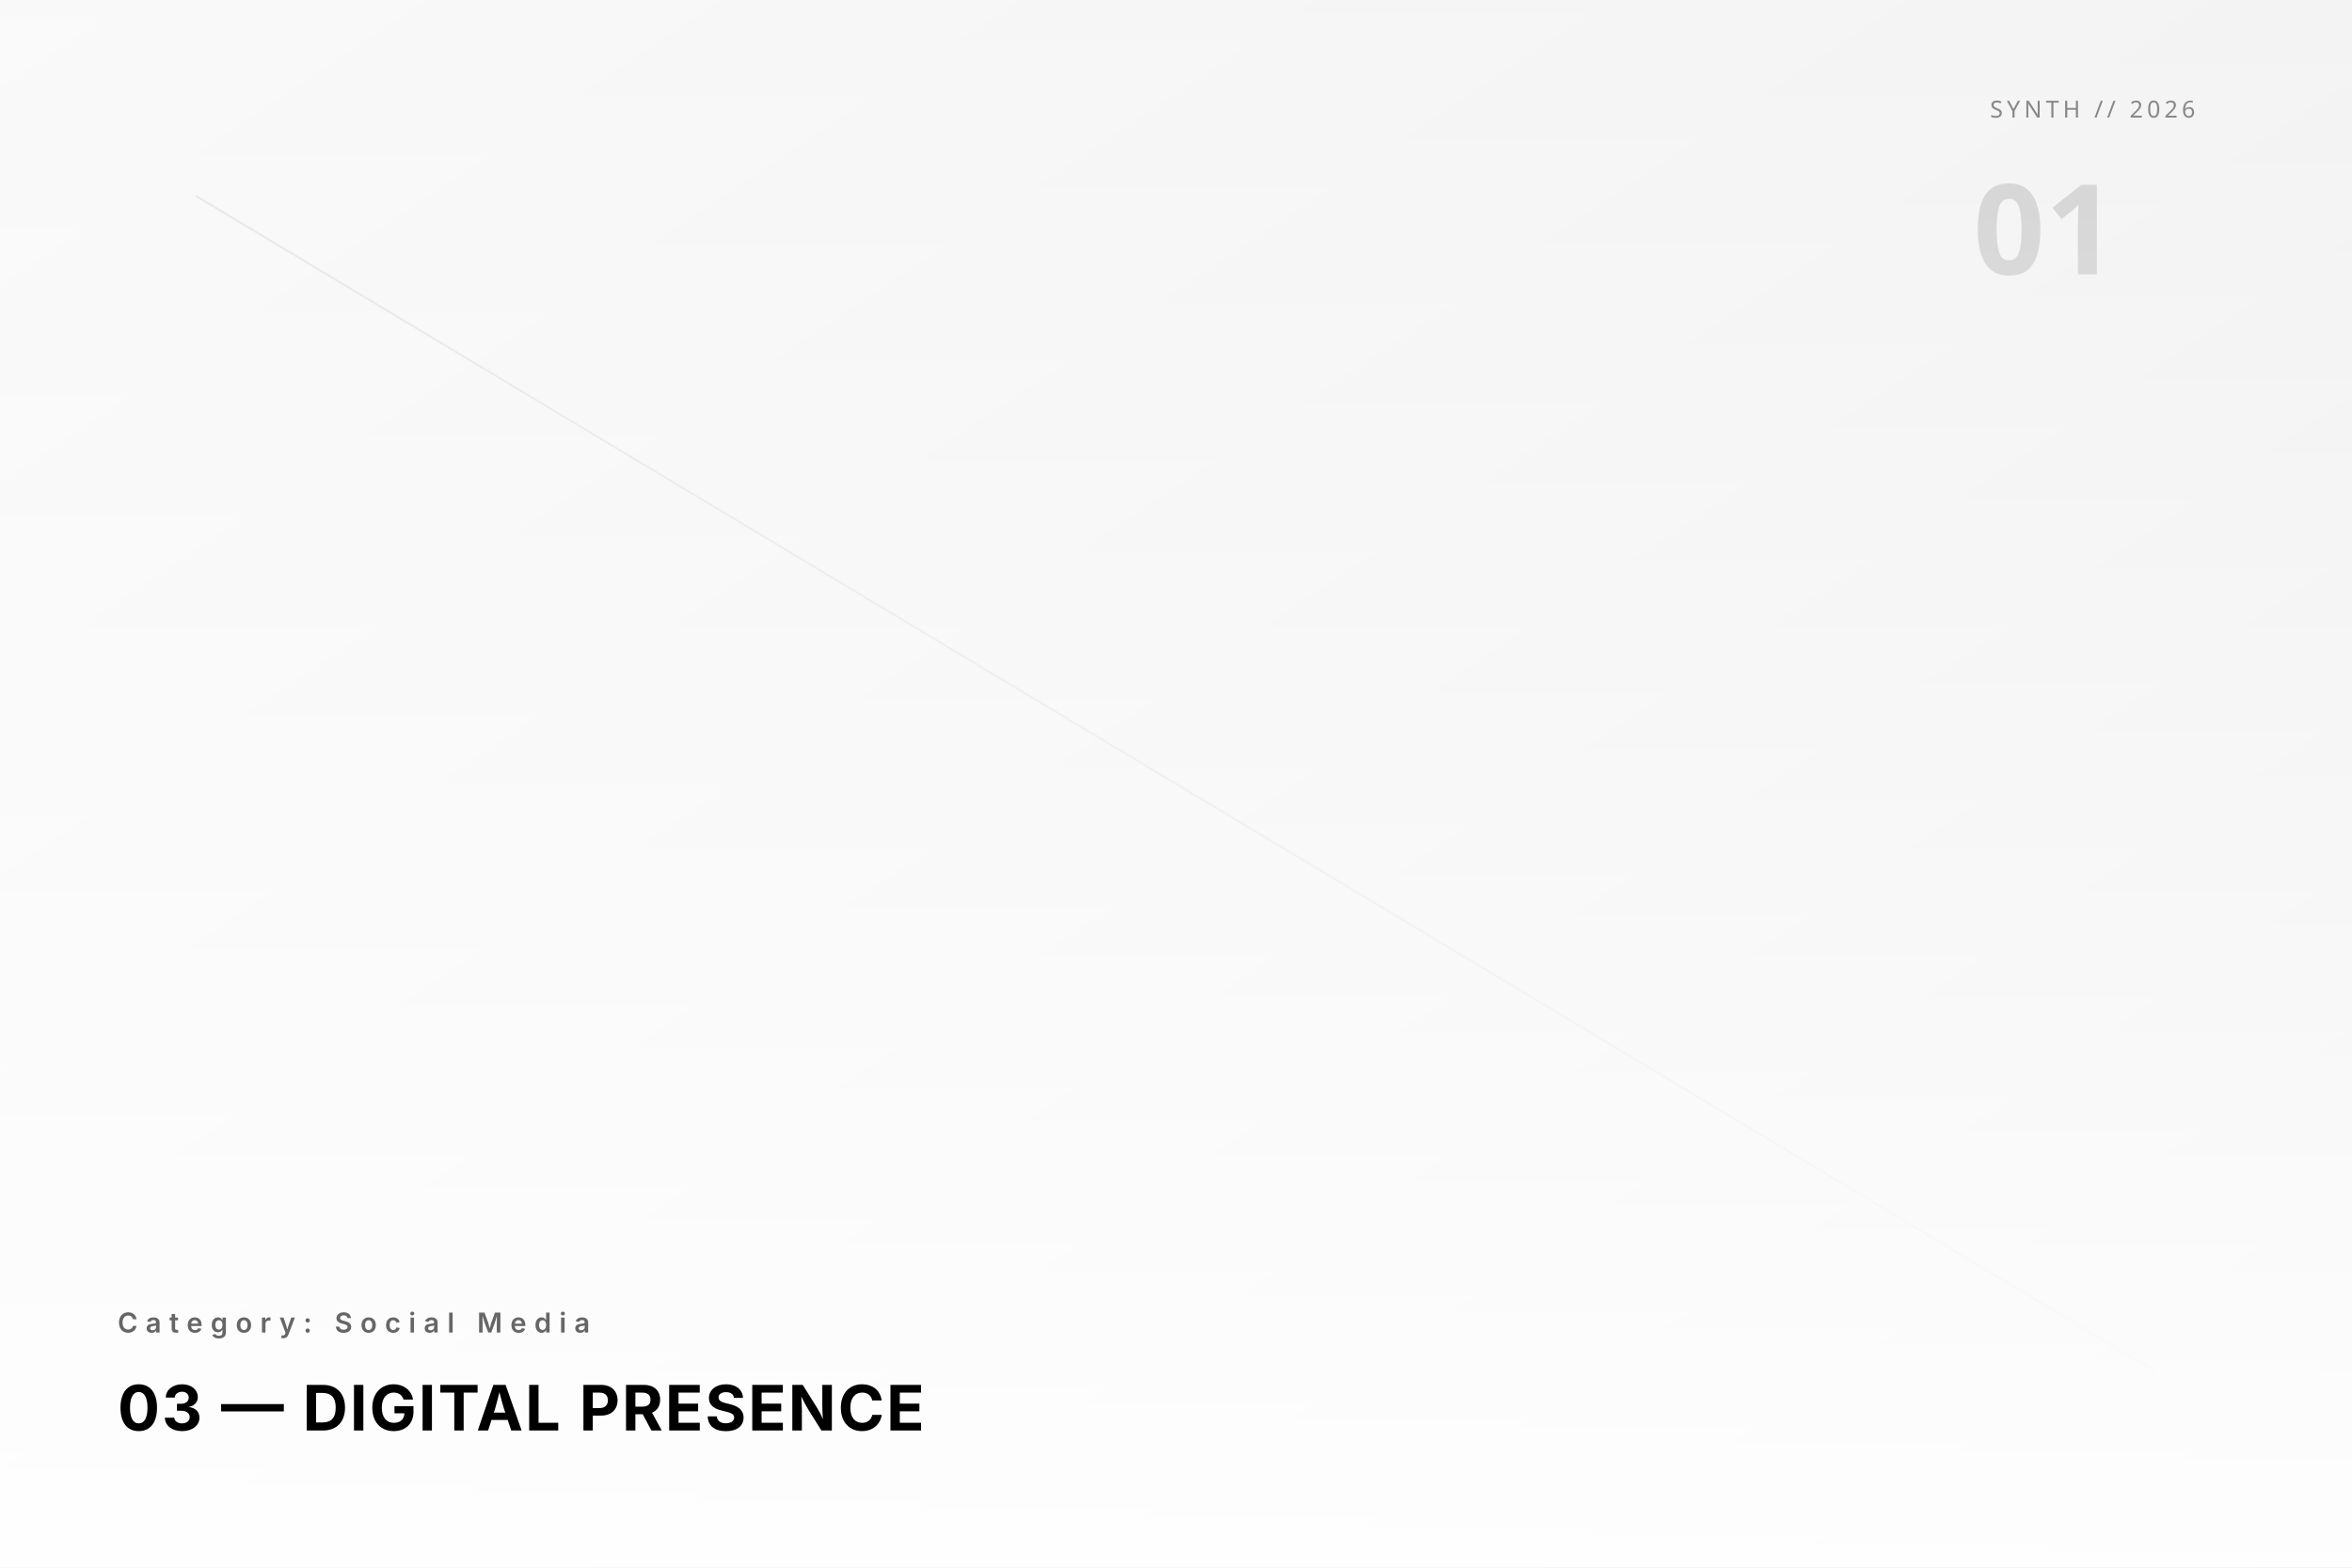
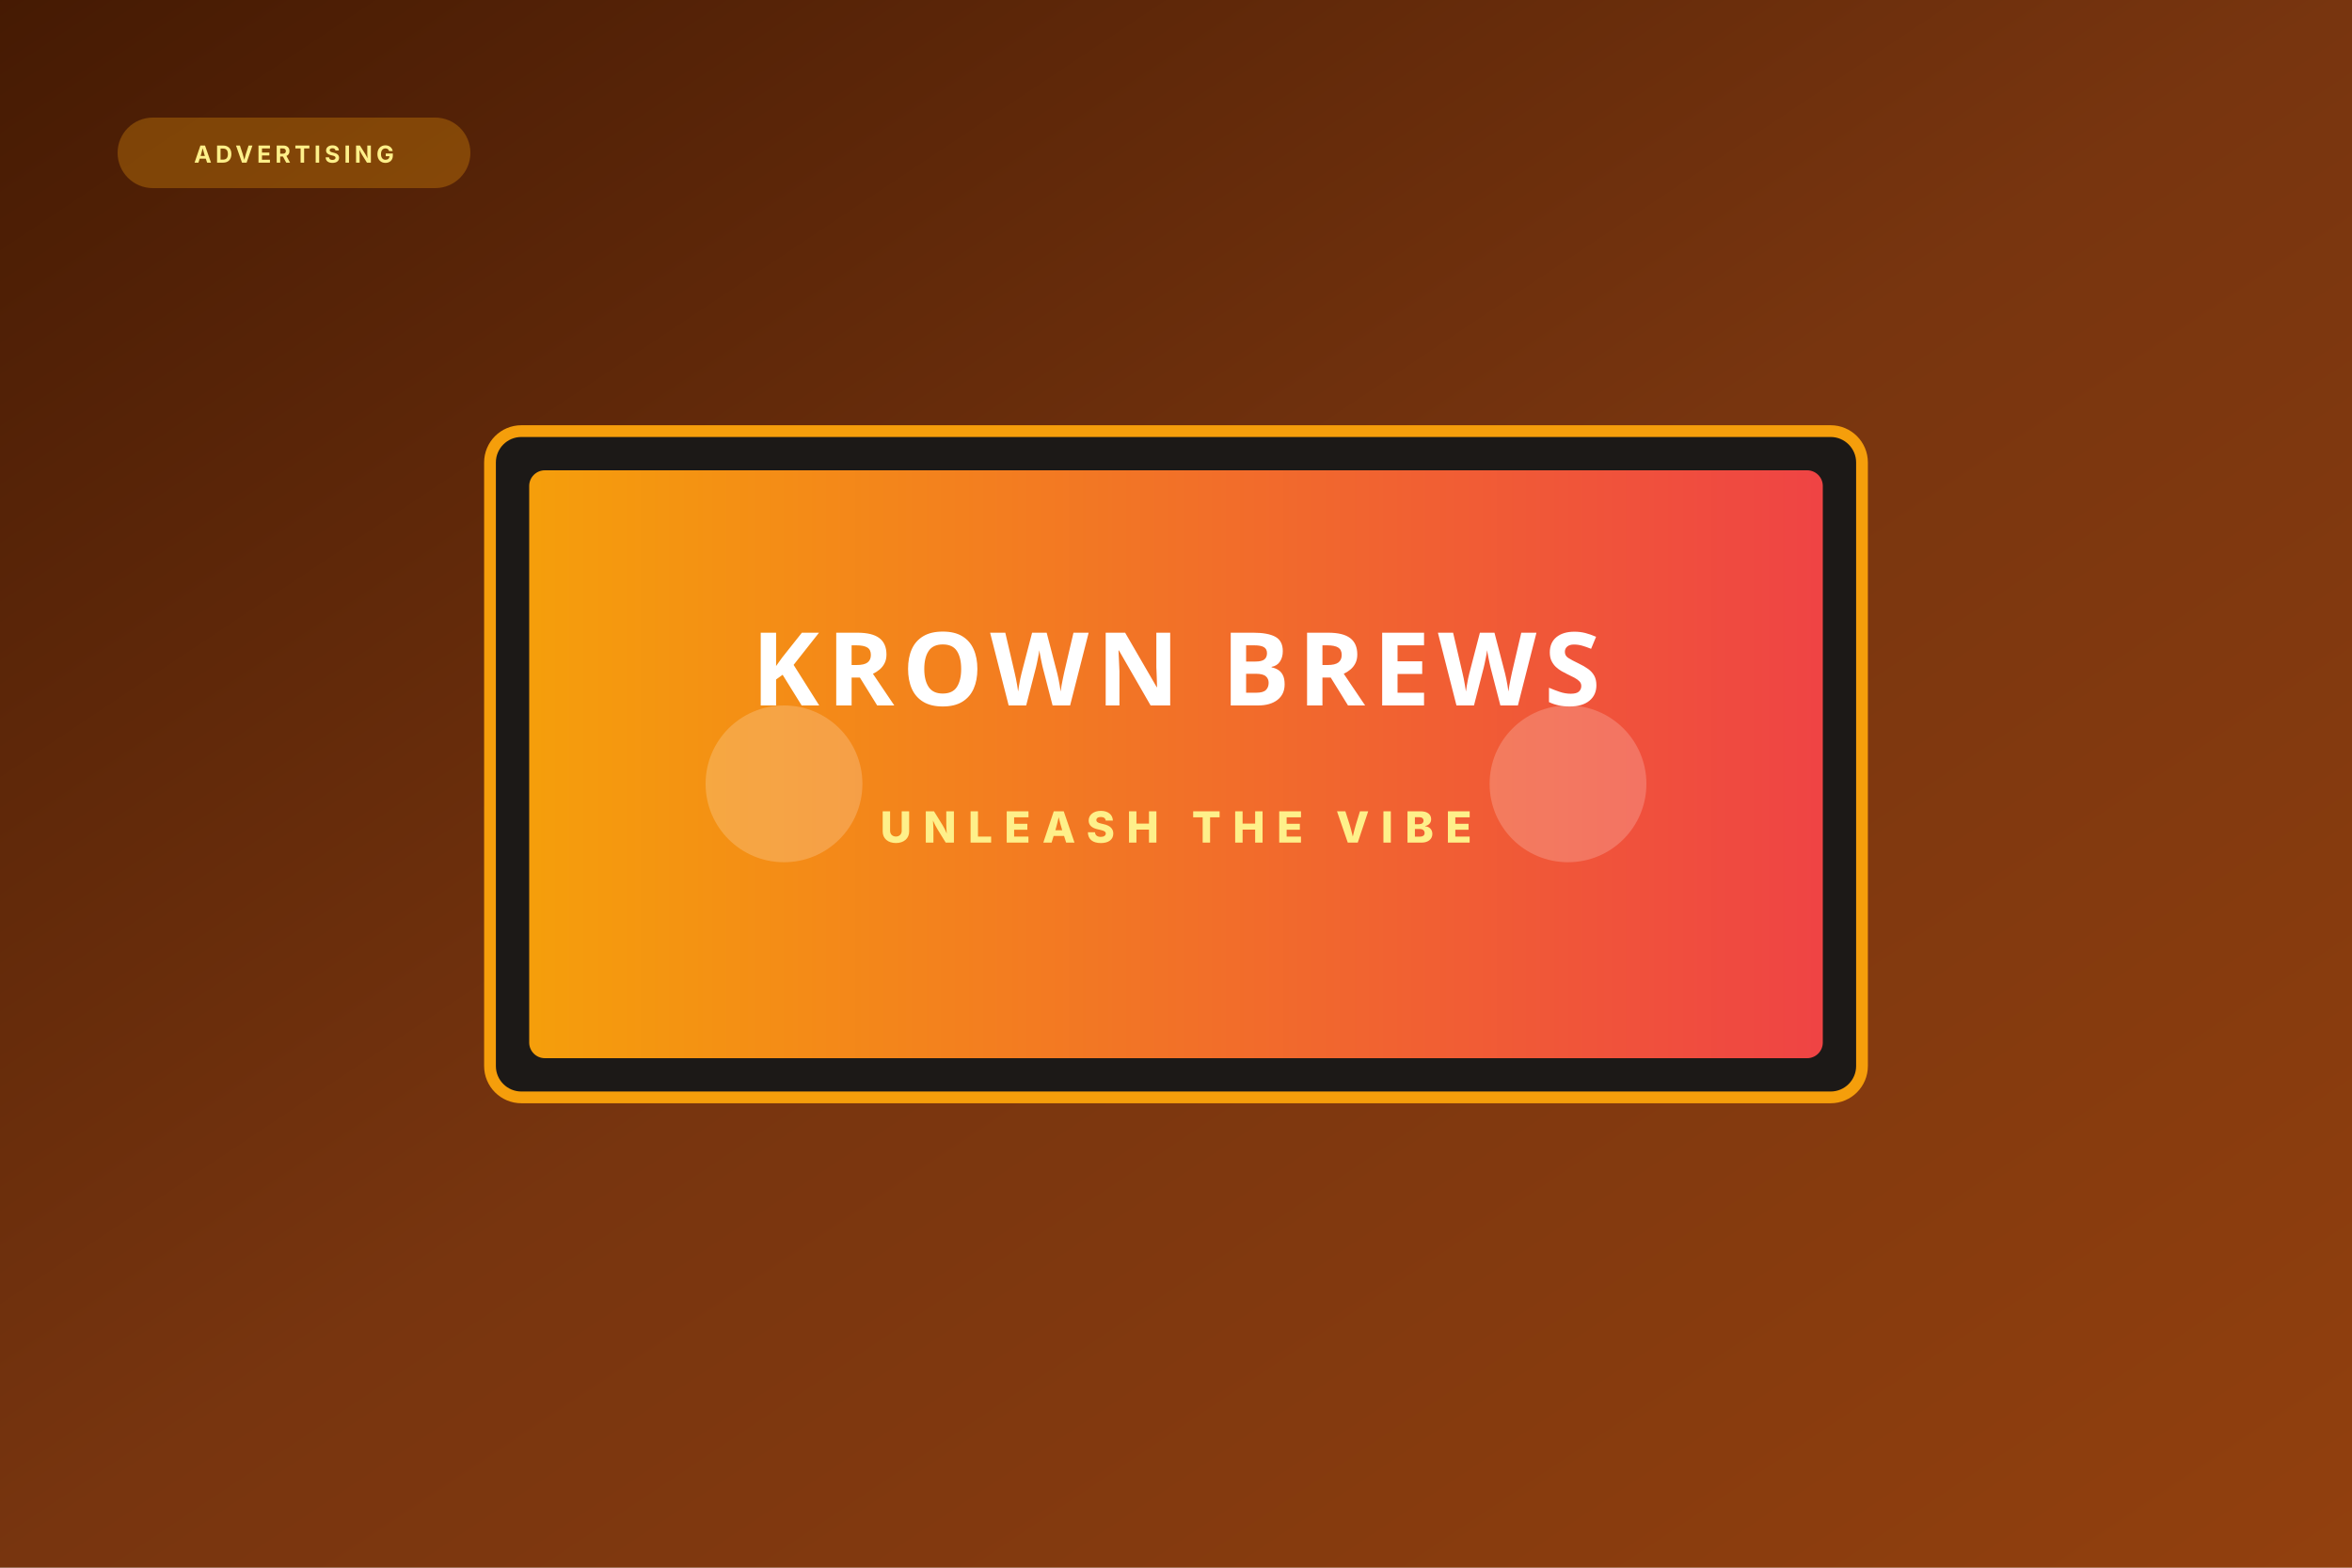
<svg xmlns="http://www.w3.org/2000/svg" viewBox="0 0 1200 800" width="100%" height="100%">
  <defs>
-     <linearGradient id="grad" x1="0%" y1="0%" x2="100%" y2="100%">
-       <stop offset="0%" stop-color="#f8f8f8" />
-       <stop offset="50%" stop-color="#f0f0f0" />
-       <stop offset="100%" stop-color="#e6e6e6" />
+     <linearGradient id="bg3" x1="0%" y1="0%" x2="100%" y2="100%">
+       <stop offset="0%" stop-color="#451a03" />
+       <stop offset="50%" stop-color="#78350f" />
+       <stop offset="100%" stop-color="#92400e" />
    </linearGradient>
-     <linearGradient id="overlay" x1="0%" y1="100%" x2="0%" y2="0%">
-       <stop offset="0%" stop-color="#ffffff" stop-opacity="0.95" />
-       <stop offset="100%" stop-color="#ffffff" stop-opacity="0.2" />
+     <linearGradient id="accent3" x1="0%" y1="0%" x2="100%" y2="0%">
+       <stop offset="0%" stop-color="#f59e0b" />
+       <stop offset="100%" stop-color="#ef4444" />
    </linearGradient>
  </defs>
-   <rect width="1200" height="800" fill="url(#grad)" />
-   <g opacity="0.6">
-     <rect x="0" y="0" width="1200" height="800" fill="url(#grad)" />
-     <line x1="100" y1="100" x2="1100" y2="700" stroke="#d0d0d0" stroke-width="1" />
-     <text x="1080" y="140" fill="#aaaaaa" font-family="sans-serif" font-size="64" font-weight="900" text-anchor="end">01</text>
+   <rect width="1200" height="800" fill="url(#bg3)" />
+   <g transform="translate(600, 400)">
+     <rect x="-350" y="-180" width="700" height="340" rx="16" fill="#1c1917" stroke="#f59e0b" stroke-width="6" />
+     <rect x="-330" y="-160" width="660" height="300" rx="8" fill="url(#accent3)" />
+     <text x="0" y="-40" fill="#ffffff" font-family="Space Grotesk, sans-serif" font-size="52" font-weight="900" text-anchor="middle" letter-spacing="4">KROWN BREWS</text>
+     <text x="0" y="30" fill="#fef08a" font-family="Inter, sans-serif" font-size="22" font-weight="800" text-anchor="middle" letter-spacing="6">UNLEASH THE VIBE</text>
+     <circle cx="-200" cy="0" r="40" fill="#ffffff" opacity="0.2" />
+     <circle cx="200" cy="0" r="40" fill="#ffffff" opacity="0.2" />
  </g>
-   <rect width="1200" height="800" fill="url(#overlay)" />
-   <g font-family="system-ui, -apple-system, sans-serif" text-anchor="start">
-     <text x="60" y="680" fill="#666666" font-size="14" font-weight="600" letter-spacing="4" text-transform="uppercase">Category: Social Media</text>
-     <text x="60" y="730" fill="#000000" font-size="32" font-weight="700" letter-spacing="1">03 — DIGITAL PRESENCE</text>
-   </g>
-   <g transform="translate(1120, 60)" font-family="sans-serif" text-anchor="end">
-     <text x="0" y="0" fill="#888888" font-size="12" letter-spacing="2">SYNTH // 2026</text>
-   </g>
+   <rect x="60" y="60" width="180" height="36" rx="18" fill="#f59e0b" opacity="0.3" />
+   <text x="150" y="83" fill="#fef08a" font-family="Inter, sans-serif" font-size="12" font-weight="700" text-anchor="middle" letter-spacing="2">ADVERTISING</text>
</svg>
